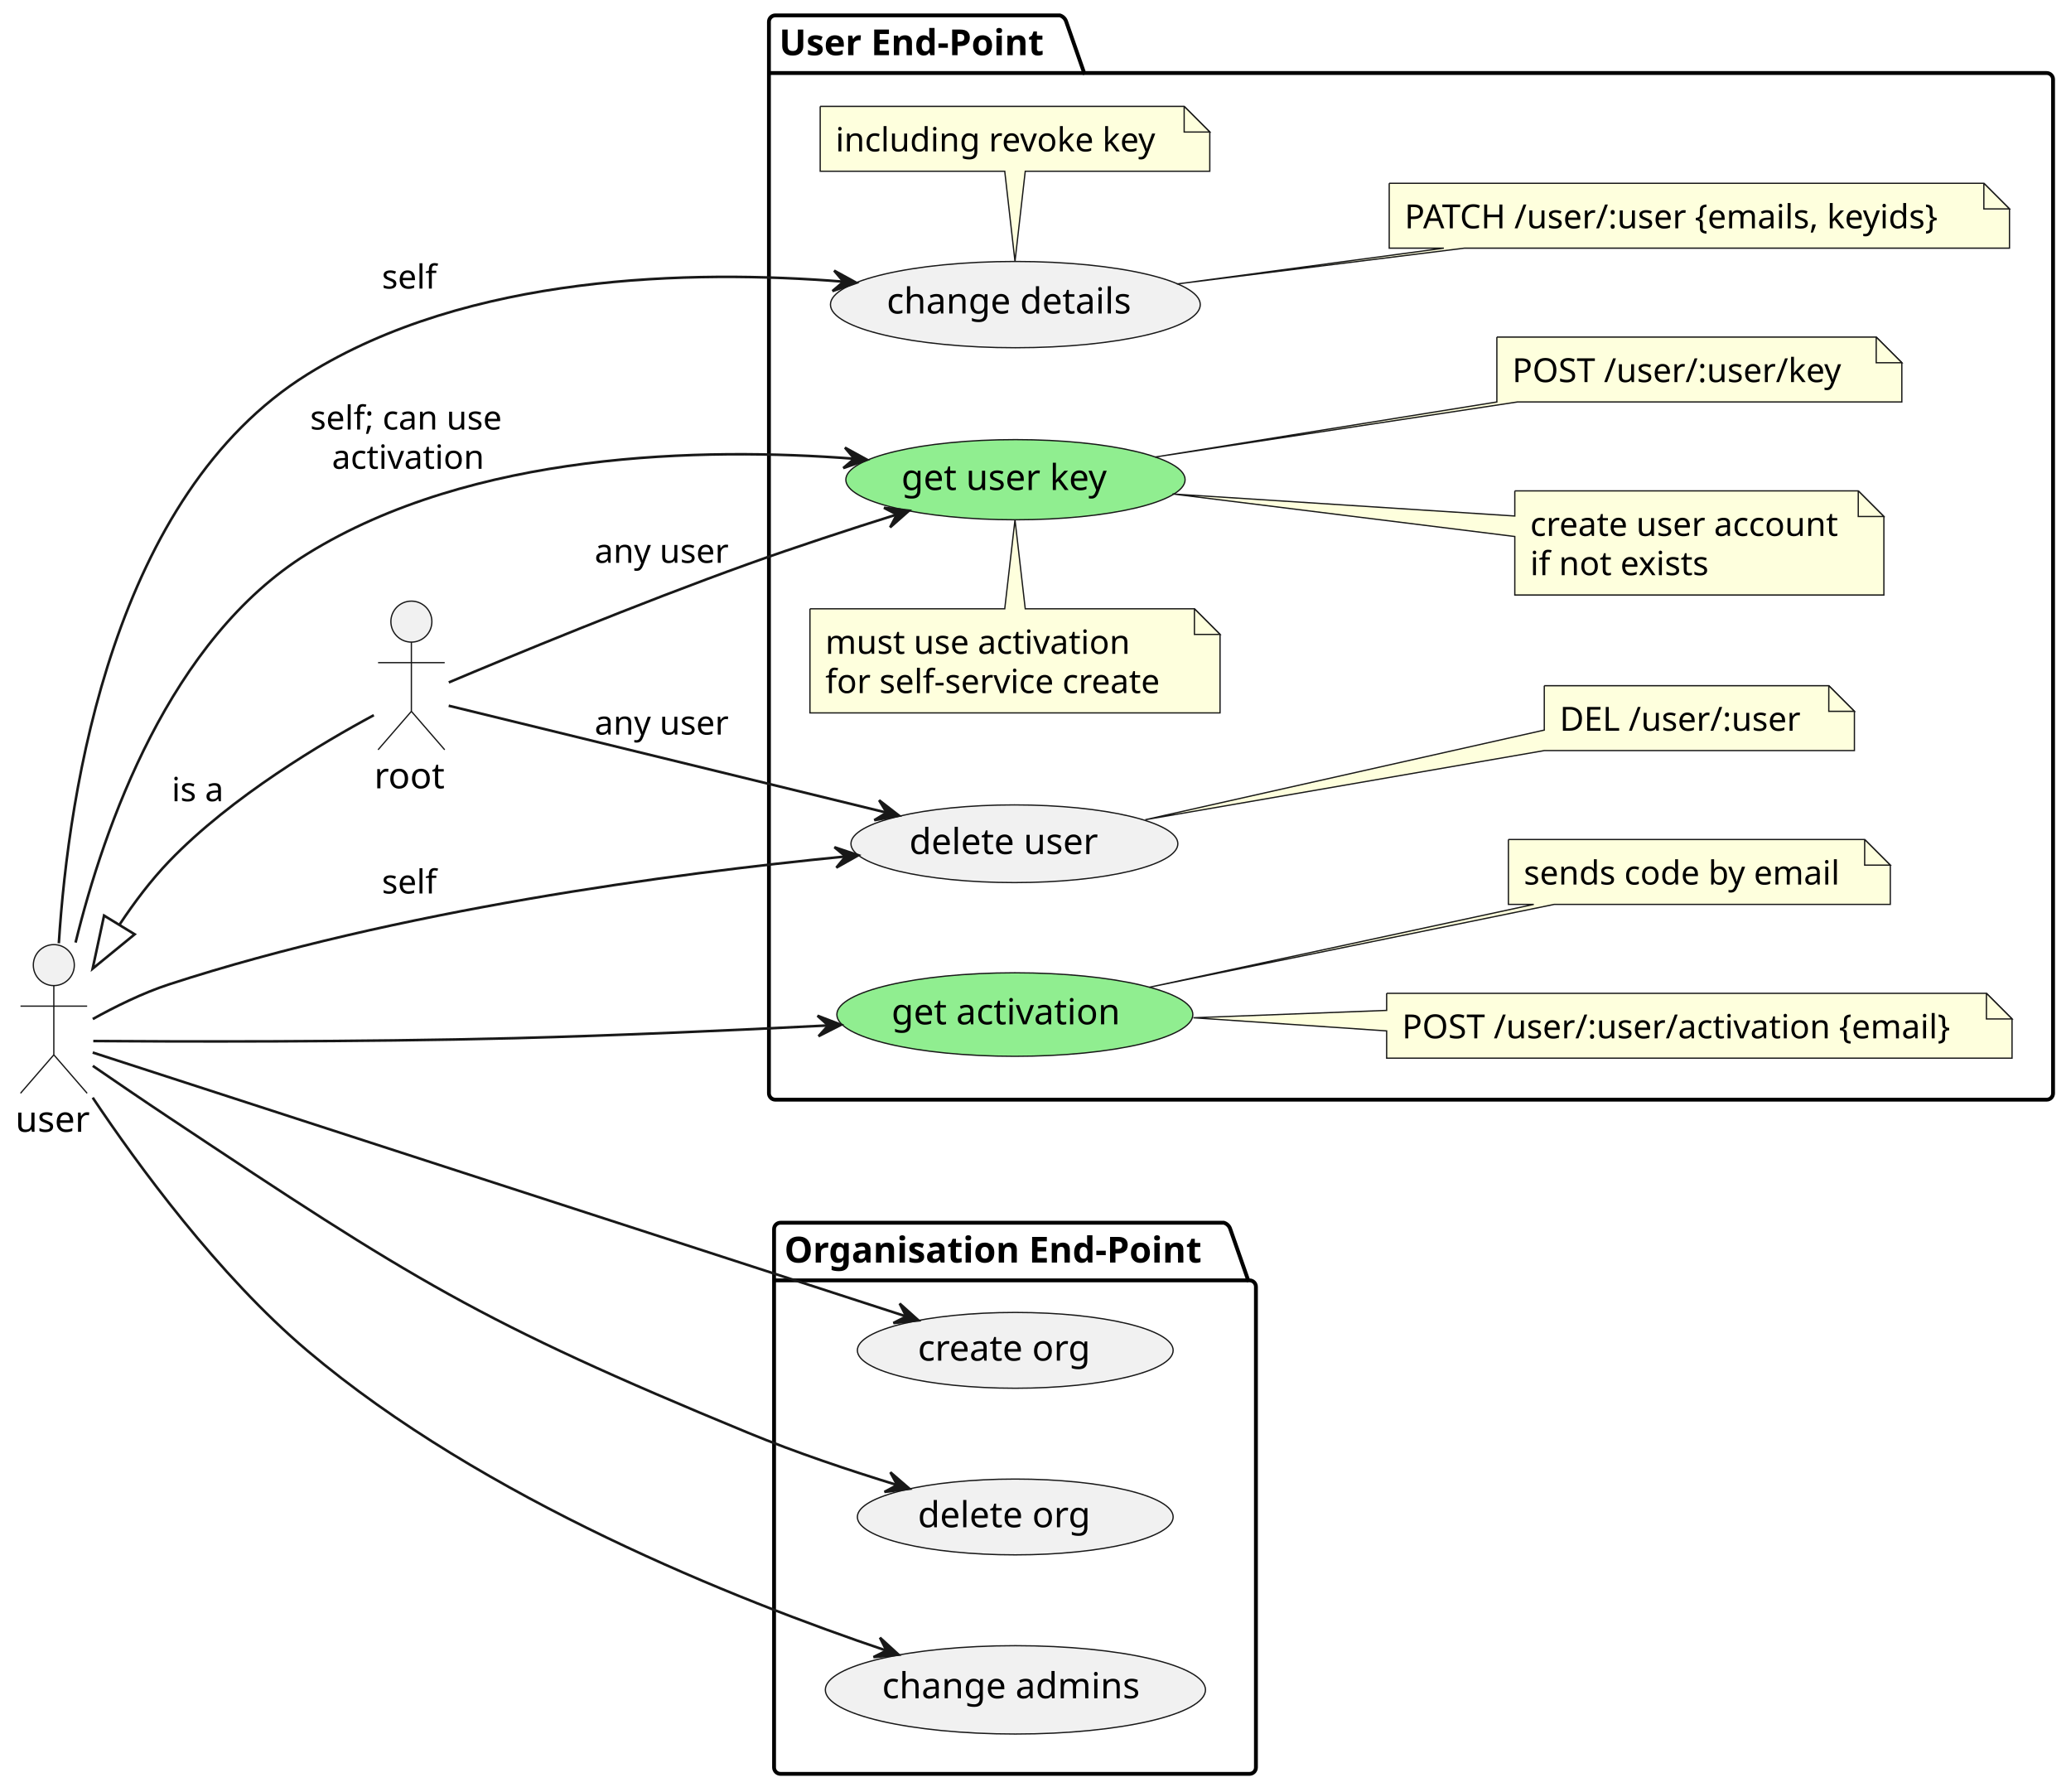
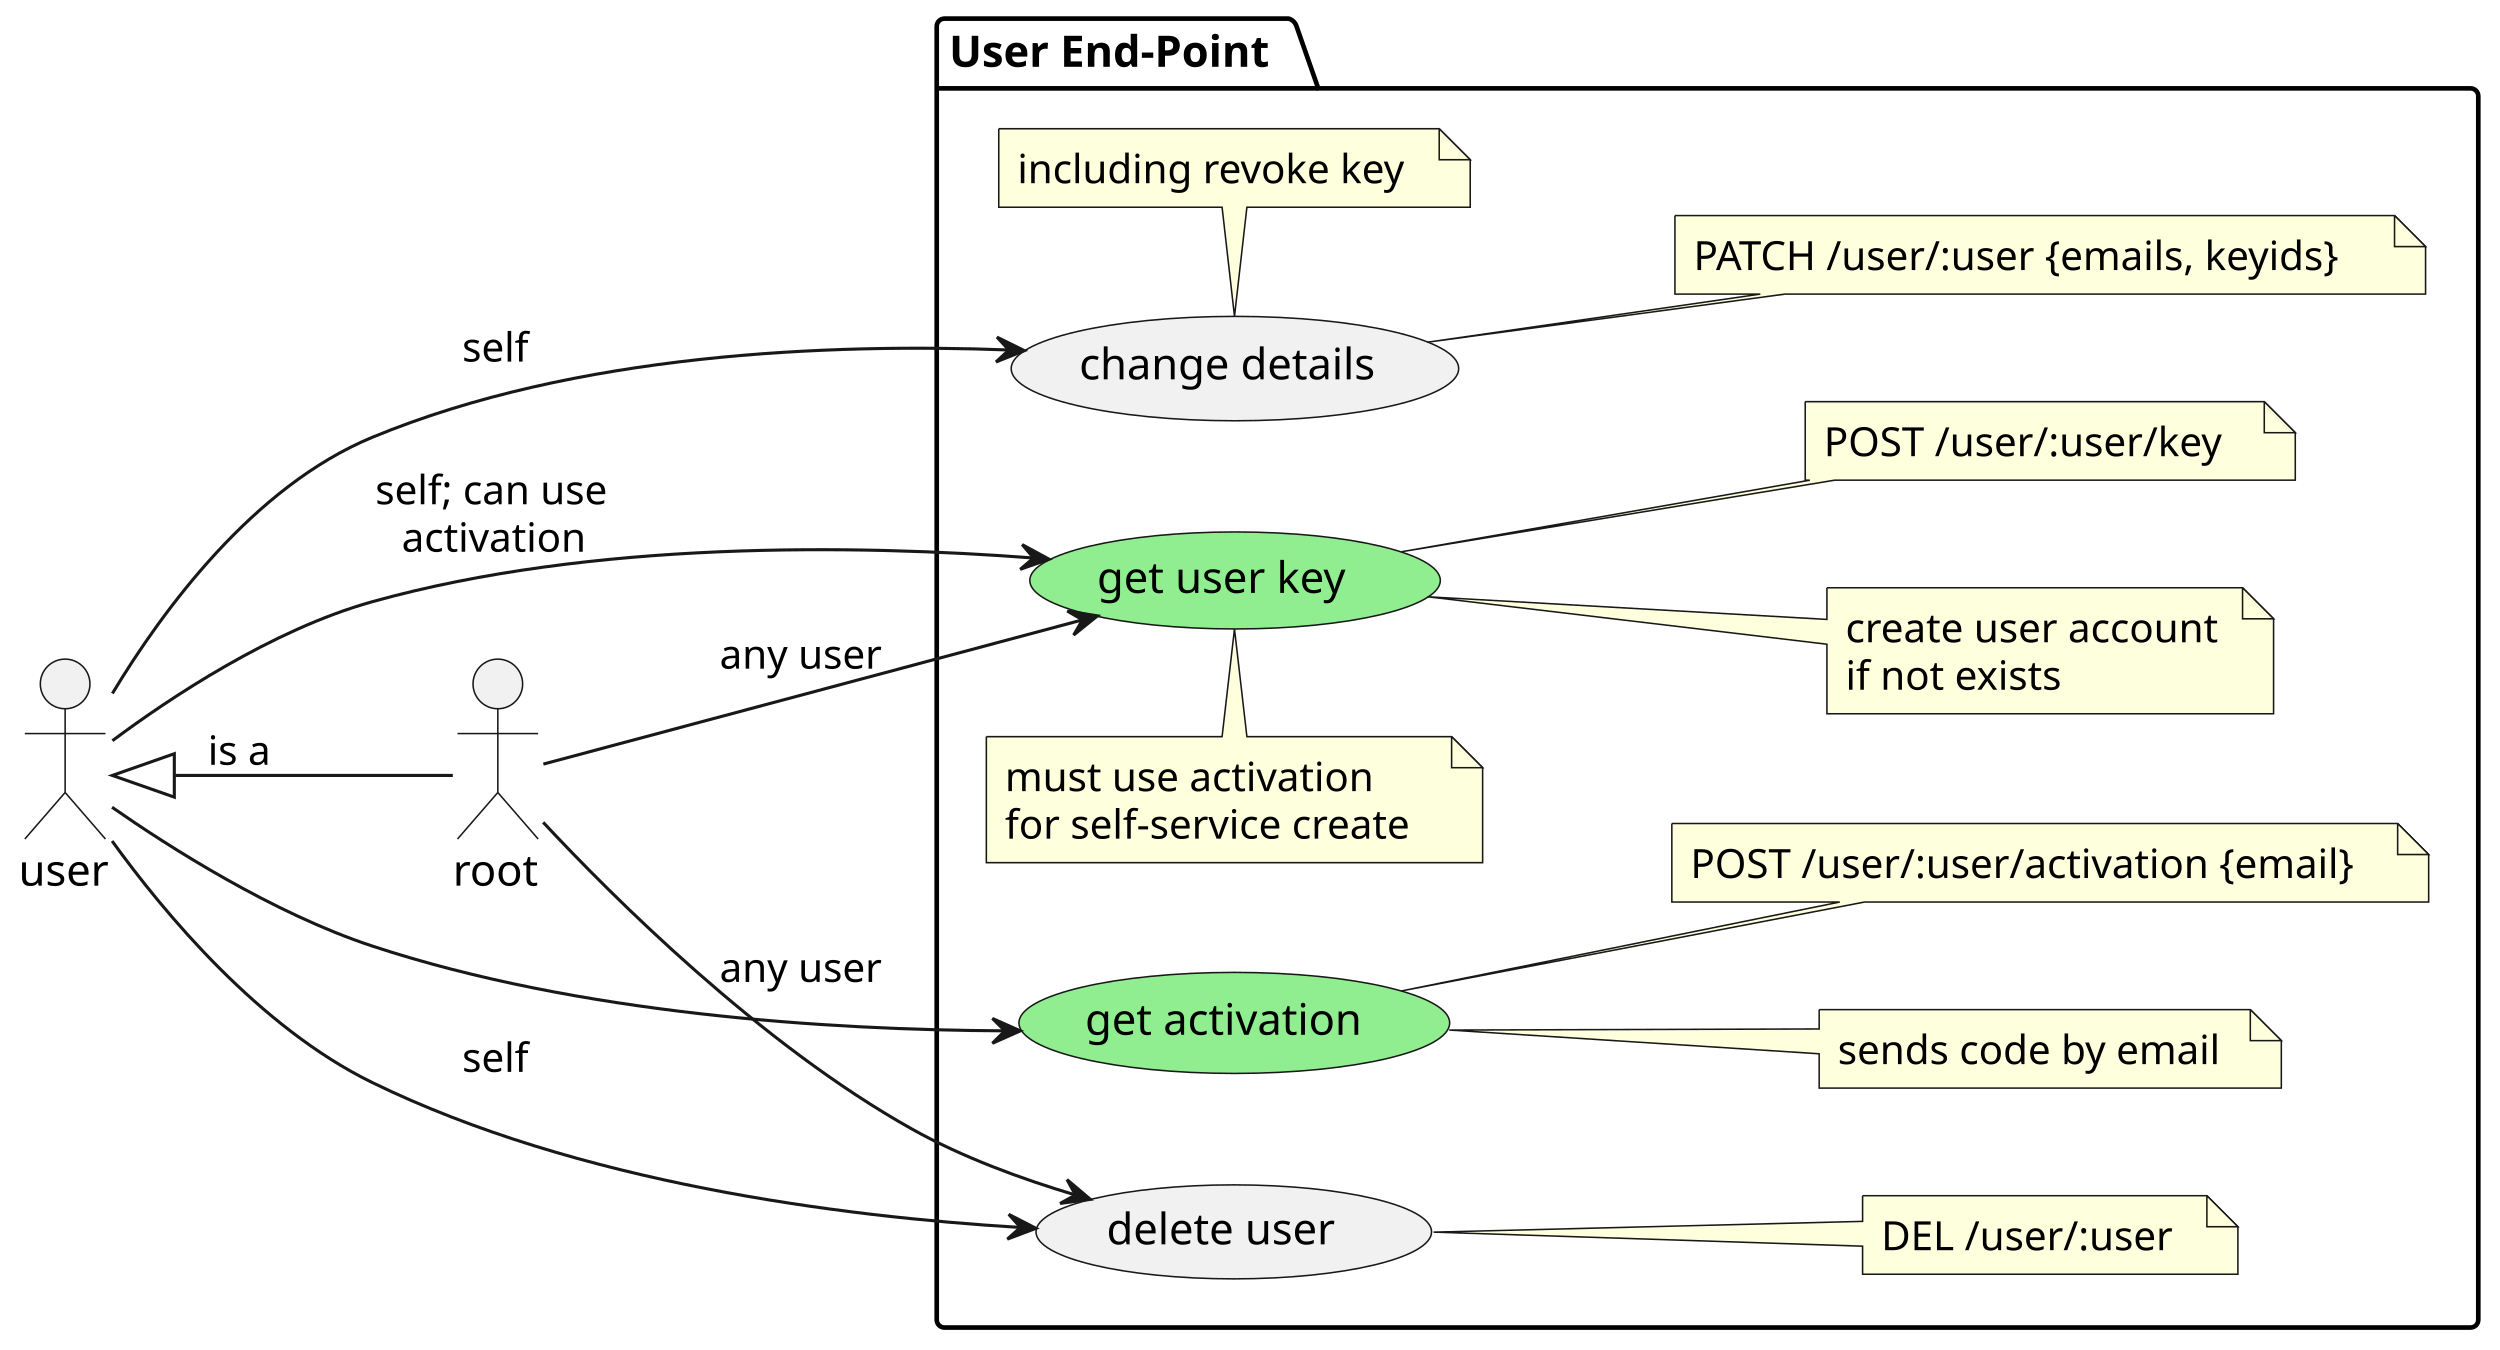
- <svg xmlns="http://www.w3.org/2000/svg" contentStyleType="text/css" height="699px" preserveAspectRatio="none" style="width:808px;height:699px;background:#FFFFFF;" version="1.1" viewBox="0 0 808 699" width="808px" zoomAndPan="magnify">
+ <svg xmlns="http://www.w3.org/2000/svg" contentStyleType="text/css" height="435px" preserveAspectRatio="none" style="width:806px;height:435px;background:#FFFFFF;" version="1.1" viewBox="0 0 806 435" width="806px" zoomAndPan="magnify">
  <defs />
  <g>
    <g id="cluster_User End-Point">
-       <path d="M302.5,6 L413.5,6 A3.75,3.75 0 0 1 416,8.5 L423,28.488 L798.5,28.488 A2.5,2.5 0 0 1 801,30.988 L801,426.5 A2.5,2.5 0 0 1 798.5,429 L302.5,429 A2.5,2.5 0 0 1 300,426.5 L300,8.5 A2.5,2.5 0 0 1 302.5,6 " fill="none" style="stroke:#000000;stroke-width:1.5;" />
-       <line style="stroke:#000000;stroke-width:1.5;" x1="300" x2="423" y1="28.488" y2="28.488" />
-       <text fill="#000000" font-family="sans-serif" font-size="14" font-weight="bold" lengthAdjust="spacing" textLength="110" x="304" y="21.535">User End-Point</text>
-     </g>
-     <g id="cluster_Organisation End-Point">
-       <path d="M304.5,477 L477.5,477 A3.75,3.75 0 0 1 480,479.5 L487,499.488 L487.5,499.488 A2.5,2.5 0 0 1 490,501.988 L490,689.5 A2.5,2.5 0 0 1 487.5,692 L304.5,692 A2.5,2.5 0 0 1 302,689.5 L302,479.5 A2.5,2.5 0 0 1 304.5,477 " fill="none" style="stroke:#000000;stroke-width:1.5;" />
-       <line style="stroke:#000000;stroke-width:1.5;" x1="302" x2="487" y1="499.488" y2="499.488" />
-       <text fill="#000000" font-family="sans-serif" font-size="14" font-weight="bold" lengthAdjust="spacing" textLength="172" x="306" y="492.535">Organisation End-Point</text>
+       <path d="M304.5,6 L415.5,6 A3.75,3.75 0 0 1 418,8.5 L425,28.488 L796.5,28.488 A2.5,2.5 0 0 1 799,30.988 L799,425.5 A2.5,2.5 0 0 1 796.5,428 L304.5,428 A2.5,2.5 0 0 1 302,425.5 L302,8.5 A2.5,2.5 0 0 1 304.5,6 " fill="none" style="stroke:#000000;stroke-width:1.5;" />
+       <line style="stroke:#000000;stroke-width:1.5;" x1="302" x2="425" y1="28.488" y2="28.488" />
+       <text fill="#000000" font-family="sans-serif" font-size="14" font-weight="bold" lengthAdjust="spacing" textLength="110" x="306" y="21.535">User End-Point</text>
    </g>
    <g id="elem_change details">
-       <ellipse cx="396.143" cy="118.829" fill="#F1F1F1" rx="72.143" ry="16.829" style="stroke:#181818;stroke-width:0.5;" />
-       <text fill="#000000" font-family="sans-serif" font-size="14" lengthAdjust="spacing" textLength="99" x="345.953" y="122.305">change details</text>
+       <ellipse cx="398.143" cy="118.829" fill="#F1F1F1" rx="72.143" ry="16.829" style="stroke:#181818;stroke-width:0.5;" />
+       <text fill="#000000" font-family="sans-serif" font-size="14" lengthAdjust="spacing" textLength="99" x="347.953" y="122.305">change details</text>
    </g>
    <g id="elem_GMN8">
-       <path d="M542,71.5 L542,96.811 A0,0 0 0 0 542,96.811 L563.31,96.811 L459.13,110.79 L571.31,96.811 L784,96.811 A0,0 0 0 0 784,96.811 L784,81.5 L774,71.5 L542,71.5 A0,0 0 0 0 542,71.5 " fill="#FEFFDD" style="stroke:#181818;stroke-width:0.5;" />
-       <path d="M774,71.5 L774,81.5 L784,81.5 L774,71.5 " fill="#FEFFDD" style="stroke:#181818;stroke-width:0.5;" />
-       <text fill="#000000" font-family="sans-serif" font-size="13" lengthAdjust="spacing" textLength="221" x="548" y="89.068">PATCH /user/:user {emails, keyids}</text>
+       <path d="M540,69.5 L540,94.811 A0,0 0 0 0 540,94.811 L567.51,94.811 L460.19,110.33 L575.51,94.811 L782,94.811 A0,0 0 0 0 782,94.811 L782,79.5 L772,69.5 L540,69.5 A0,0 0 0 0 540,69.5 " fill="#FEFFDD" style="stroke:#181818;stroke-width:0.5;" />
+       <path d="M772,69.5 L772,79.5 L782,79.5 L772,69.5 " fill="#FEFFDD" style="stroke:#181818;stroke-width:0.5;" />
+       <text fill="#000000" font-family="sans-serif" font-size="13" lengthAdjust="spacing" textLength="221" x="546" y="87.068">PATCH /user/:user {emails, keyids}</text>
    </g>
    <g id="elem_GMN11">
-       <path d="M320,41.5 L320,66.811 A0,0 0 0 0 320,66.811 L392,66.811 L396,101.99 L400,66.811 L472,66.811 A0,0 0 0 0 472,66.811 L472,51.5 L462,41.5 L320,41.5 A0,0 0 0 0 320,41.5 " fill="#FEFFDD" style="stroke:#181818;stroke-width:0.5;" />
-       <path d="M462,41.5 L462,51.5 L472,51.5 L462,41.5 " fill="#FEFFDD" style="stroke:#181818;stroke-width:0.5;" />
-       <text fill="#000000" font-family="sans-serif" font-size="13" lengthAdjust="spacing" textLength="131" x="326" y="59.068">including revoke key</text>
+       <path d="M322,41.5 L322,66.811 A0,0 0 0 0 322,66.811 L394,66.811 L398,101.99 L402,66.811 L474,66.811 A0,0 0 0 0 474,66.811 L474,51.5 L464,41.5 L322,41.5 A0,0 0 0 0 322,41.5 " fill="#FEFFDD" style="stroke:#181818;stroke-width:0.5;" />
+       <path d="M464,41.5 L464,51.5 L474,51.5 L464,41.5 " fill="#FEFFDD" style="stroke:#181818;stroke-width:0.5;" />
+       <text fill="#000000" font-family="sans-serif" font-size="13" lengthAdjust="spacing" textLength="131" x="328" y="59.068">including revoke key</text>
    </g>
    <g id="elem_get activation">
-       <ellipse cx="395.942" cy="395.788" fill="#90EE90" rx="69.442" ry="16.288" style="stroke:#181818;stroke-width:0.5;" />
-       <text fill="#000000" font-family="sans-serif" font-size="14" lengthAdjust="spacing" textLength="92" x="347.84" y="399.61">get activation</text>
+       <ellipse cx="397.942" cy="329.788" fill="#90EE90" rx="69.442" ry="16.288" style="stroke:#181818;stroke-width:0.5;" />
+       <text fill="#000000" font-family="sans-serif" font-size="14" lengthAdjust="spacing" textLength="92" x="349.84" y="333.61">get activation</text>
    </g>
    <g id="elem_GMN16">
-       <path d="M588.5,327.5 L588.5,352.81 A0,0 0 0 0 588.5,352.81 L598.4,352.81 L448.41,385.14 L606.4,352.81 L737.5,352.81 A0,0 0 0 0 737.5,352.81 L737.5,337.5 L727.5,327.5 L588.5,327.5 A0,0 0 0 0 588.5,327.5 " fill="#FEFFDD" style="stroke:#181818;stroke-width:0.5;" />
-       <path d="M727.5,327.5 L727.5,337.5 L737.5,337.5 L727.5,327.5 " fill="#FEFFDD" style="stroke:#181818;stroke-width:0.5;" />
-       <text fill="#000000" font-family="sans-serif" font-size="13" lengthAdjust="spacing" textLength="128" x="594.5" y="345.068">sends code by email</text>
+       <path d="M586.5,325.5 L586.5,331.74 L467.23,332.09 L586.5,339.74 L586.5,350.81 A0,0 0 0 0 586.5,350.81 L735.5,350.81 A0,0 0 0 0 735.5,350.81 L735.5,335.5 L725.5,325.5 L586.5,325.5 A0,0 0 0 0 586.5,325.5 " fill="#FEFFDD" style="stroke:#181818;stroke-width:0.5;" />
+       <path d="M725.5,325.5 L725.5,335.5 L735.5,335.5 L725.5,325.5 " fill="#FEFFDD" style="stroke:#181818;stroke-width:0.5;" />
+       <text fill="#000000" font-family="sans-serif" font-size="13" lengthAdjust="spacing" textLength="128" x="592.5" y="343.068">sends code by email</text>
    </g>
    <g id="elem_GMN19">
-       <path d="M541,387.5 L541,394.17 L465.59,397.04 L541,402.17 L541,412.81 A0,0 0 0 0 541,412.81 L785,412.81 A0,0 0 0 0 785,412.81 L785,397.5 L775,387.5 L541,387.5 A0,0 0 0 0 541,387.5 " fill="#FEFFDD" style="stroke:#181818;stroke-width:0.5;" />
-       <path d="M775,387.5 L775,397.5 L785,397.5 L775,387.5 " fill="#FEFFDD" style="stroke:#181818;stroke-width:0.5;" />
-       <text fill="#000000" font-family="sans-serif" font-size="13" lengthAdjust="spacing" textLength="223" x="547" y="405.068">POST /user/:user/activation {email}</text>
+       <path d="M539,265.5 L539,290.81 A0,0 0 0 0 539,290.81 L593.14,290.81 L451.82,319.48 L601.14,290.81 L783,290.81 A0,0 0 0 0 783,290.81 L783,275.5 L773,265.5 L539,265.5 A0,0 0 0 0 539,265.5 " fill="#FEFFDD" style="stroke:#181818;stroke-width:0.5;" />
+       <path d="M773,265.5 L773,275.5 L783,275.5 L773,265.5 " fill="#FEFFDD" style="stroke:#181818;stroke-width:0.5;" />
+       <text fill="#000000" font-family="sans-serif" font-size="13" lengthAdjust="spacing" textLength="223" x="545" y="283.068">POST /user/:user/activation {email}</text>
    </g>
    <g id="elem_get user key">
-       <ellipse cx="396.183" cy="187.137" fill="#90EE90" rx="66.183" ry="15.637" style="stroke:#181818;stroke-width:0.5;" />
-       <text fill="#000000" font-family="sans-serif" font-size="14" lengthAdjust="spacing" textLength="83" x="351.683" y="191.154">get user key</text>
+       <ellipse cx="398.183" cy="187.137" fill="#90EE90" rx="66.183" ry="15.637" style="stroke:#181818;stroke-width:0.5;" />
+       <text fill="#000000" font-family="sans-serif" font-size="14" lengthAdjust="spacing" textLength="83" x="353.683" y="191.154">get user key</text>
    </g>
    <g id="elem_GMN24">
-       <path d="M316,237.5 L316,278.121 A0,0 0 0 0 316,278.121 L476,278.121 A0,0 0 0 0 476,278.121 L476,247.5 L466,237.5 L400,237.5 L396,202.77 L392,237.5 L316,237.5 A0,0 0 0 0 316,237.5 " fill="#FEFFDD" style="stroke:#181818;stroke-width:0.5;" />
-       <path d="M466,237.5 L466,247.5 L476,247.5 L466,237.5 " fill="#FEFFDD" style="stroke:#181818;stroke-width:0.5;" />
-       <text fill="#000000" font-family="sans-serif" font-size="13" lengthAdjust="spacing" textLength="124" x="322" y="255.068">must use activation</text>
-       <text fill="#000000" font-family="sans-serif" font-size="13" lengthAdjust="spacing" textLength="139" x="322" y="270.379">for self-service create</text>
+       <path d="M318,237.5 L318,278.121 A0,0 0 0 0 318,278.121 L478,278.121 A0,0 0 0 0 478,278.121 L478,247.5 L468,237.5 L402,237.5 L398,202.77 L394,237.5 L318,237.5 A0,0 0 0 0 318,237.5 " fill="#FEFFDD" style="stroke:#181818;stroke-width:0.5;" />
+       <path d="M468,237.5 L468,247.5 L478,247.5 L468,237.5 " fill="#FEFFDD" style="stroke:#181818;stroke-width:0.5;" />
+       <text fill="#000000" font-family="sans-serif" font-size="13" lengthAdjust="spacing" textLength="124" x="324" y="255.068">must use activation</text>
+       <text fill="#000000" font-family="sans-serif" font-size="13" lengthAdjust="spacing" textLength="139" x="324" y="270.379">for self-service create</text>
    </g>
    <g id="elem_GMN27">
-       <path d="M591,191.5 L591,201.3 L457.46,192.7 L591,209.3 L591,232.121 A0,0 0 0 0 591,232.121 L735,232.121 A0,0 0 0 0 735,232.121 L735,201.5 L725,191.5 L591,191.5 A0,0 0 0 0 591,191.5 " fill="#FEFFDD" style="stroke:#181818;stroke-width:0.5;" />
-       <path d="M725,191.5 L725,201.5 L735,201.5 L725,191.5 " fill="#FEFFDD" style="stroke:#181818;stroke-width:0.5;" />
-       <text fill="#000000" font-family="sans-serif" font-size="13" lengthAdjust="spacing" textLength="123" x="597" y="209.068">create user account</text>
-       <text fill="#000000" font-family="sans-serif" font-size="13" lengthAdjust="spacing" textLength="76" x="597" y="224.379">if not exists</text>
+       <path d="M589,189.5 L589,199.7 L460.19,192.39 L589,207.7 L589,230.121 A0,0 0 0 0 589,230.121 L733,230.121 A0,0 0 0 0 733,230.121 L733,199.5 L723,189.5 L589,189.5 A0,0 0 0 0 589,189.5 " fill="#FEFFDD" style="stroke:#181818;stroke-width:0.5;" />
+       <path d="M723,189.5 L723,199.5 L733,199.5 L723,189.5 " fill="#FEFFDD" style="stroke:#181818;stroke-width:0.5;" />
+       <text fill="#000000" font-family="sans-serif" font-size="13" lengthAdjust="spacing" textLength="123" x="595" y="207.068">create user account</text>
+       <text fill="#000000" font-family="sans-serif" font-size="13" lengthAdjust="spacing" textLength="76" x="595" y="222.379">if not exists</text>
    </g>
    <g id="elem_GMN30">
-       <path d="M584,131.5 L584,156.81 A0,0 0 0 0 584,156.81 L584,156.81 L450.63,178.3 L592,156.81 L742,156.81 A0,0 0 0 0 742,156.81 L742,141.5 L732,131.5 L584,131.5 A0,0 0 0 0 584,131.5 " fill="#FEFFDD" style="stroke:#181818;stroke-width:0.5;" />
-       <path d="M732,131.5 L732,141.5 L742,141.5 L732,131.5 " fill="#FEFFDD" style="stroke:#181818;stroke-width:0.5;" />
-       <text fill="#000000" font-family="sans-serif" font-size="13" lengthAdjust="spacing" textLength="137" x="590" y="149.068">POST /user/:user/key</text>
+       <path d="M582,129.5 L582,154.81 A0,0 0 0 0 582,154.81 L583.48,154.81 L451.82,177.89 L591.48,154.81 L740,154.81 A0,0 0 0 0 740,154.81 L740,139.5 L730,129.5 L582,129.5 A0,0 0 0 0 582,129.5 " fill="#FEFFDD" style="stroke:#181818;stroke-width:0.5;" />
+       <path d="M730,129.5 L730,139.5 L740,139.5 L730,129.5 " fill="#FEFFDD" style="stroke:#181818;stroke-width:0.5;" />
+       <text fill="#000000" font-family="sans-serif" font-size="13" lengthAdjust="spacing" textLength="137" x="588" y="147.068">POST /user/:user/key</text>
    </g>
    <g id="elem_delete user">
-       <ellipse cx="395.769" cy="329.154" fill="#F1F1F1" rx="63.769" ry="15.154" style="stroke:#181818;stroke-width:0.5;" />
-       <text fill="#000000" font-family="sans-serif" font-size="14" lengthAdjust="spacing" textLength="76" x="354.769" y="333.171">delete user</text>
+       <ellipse cx="397.769" cy="397.154" fill="#F1F1F1" rx="63.769" ry="15.154" style="stroke:#181818;stroke-width:0.5;" />
+       <text fill="#000000" font-family="sans-serif" font-size="14" lengthAdjust="spacing" textLength="76" x="356.769" y="401.171">delete user</text>
    </g>
    <g id="elem_GMN37">
-       <path d="M602.5,267.5 L602.5,284.81 L446.84,319.78 L602.5,292.81 L602.5,292.81 A0,0 0 0 0 602.5,292.81 L723.5,292.81 A0,0 0 0 0 723.5,292.81 L723.5,277.5 L713.5,267.5 L602.5,267.5 A0,0 0 0 0 602.5,267.5 " fill="#FEFFDD" style="stroke:#181818;stroke-width:0.5;" />
-       <path d="M713.5,267.5 L713.5,277.5 L723.5,277.5 L713.5,267.5 " fill="#FEFFDD" style="stroke:#181818;stroke-width:0.5;" />
-       <text fill="#000000" font-family="sans-serif" font-size="13" lengthAdjust="spacing" textLength="100" x="608.5" y="285.068">DEL /user/:user</text>
-     </g>
-     <g id="elem_create org">
-       <ellipse cx="396.103" cy="526.784" fill="#F1F1F1" rx="61.603" ry="14.784" style="stroke:#181818;stroke-width:0.5;" />
-       <text fill="#000000" font-family="sans-serif" font-size="14" lengthAdjust="spacing" textLength="70" x="358.103" y="530.801">create org</text>
-     </g>
-     <g id="elem_delete org">
-       <ellipse cx="396.103" cy="591.784" fill="#F1F1F1" rx="61.603" ry="14.784" style="stroke:#181818;stroke-width:0.5;" />
-       <text fill="#000000" font-family="sans-serif" font-size="14" lengthAdjust="spacing" textLength="70" x="358.103" y="595.801">delete org</text>
-     </g>
-     <g id="elem_change admins">
-       <ellipse cx="396.156" cy="659.231" fill="#F1F1F1" rx="74.156" ry="17.231" style="stroke:#181818;stroke-width:0.5;" />
-       <text fill="#000000" font-family="sans-serif" font-size="14" lengthAdjust="spacing" textLength="104" x="344.156" y="662.522">change admins</text>
+       <path d="M600.5,385.5 L600.5,393.77 L462.18,397.24 L600.5,401.77 L600.5,410.81 A0,0 0 0 0 600.5,410.81 L721.5,410.81 A0,0 0 0 0 721.5,410.81 L721.5,395.5 L711.5,385.5 L600.5,385.5 A0,0 0 0 0 600.5,385.5 " fill="#FEFFDD" style="stroke:#181818;stroke-width:0.5;" />
+       <path d="M711.5,385.5 L711.5,395.5 L721.5,395.5 L711.5,385.5 " fill="#FEFFDD" style="stroke:#181818;stroke-width:0.5;" />
+       <text fill="#000000" font-family="sans-serif" font-size="13" lengthAdjust="spacing" textLength="100" x="606.5" y="403.068">DEL /user/:user</text>
    </g>
    <g id="elem_user">
-       <ellipse cx="21" cy="376.5" fill="#F1F1F1" rx="8" ry="8" style="stroke:#181818;stroke-width:0.5;" />
-       <path d="M21,384.5 L21,411.5 M8,392.5 L34,392.5 M21,411.5 L8,426.5 M21,411.5 L34,426.5 " fill="none" style="stroke:#181818;stroke-width:0.5;" />
-       <text fill="#000000" font-family="sans-serif" font-size="14" lengthAdjust="spacing" textLength="30" x="6" y="441.535">user</text>
+       <ellipse cx="21" cy="220.5" fill="#F1F1F1" rx="8" ry="8" style="stroke:#181818;stroke-width:0.5;" />
+       <path d="M21,228.5 L21,255.5 M8,236.5 L34,236.5 M21,255.5 L8,270.5 M21,255.5 L34,270.5 " fill="none" style="stroke:#181818;stroke-width:0.5;" />
+       <text fill="#000000" font-family="sans-serif" font-size="14" lengthAdjust="spacing" textLength="30" x="6" y="285.535">user</text>
    </g>
    <g id="elem_root">
-       <ellipse cx="160.5" cy="242.5" fill="#F1F1F1" rx="8" ry="8" style="stroke:#181818;stroke-width:0.5;" />
-       <path d="M160.5,250.5 L160.5,277.5 M147.5,258.5 L173.5,258.5 M160.5,277.5 L147.5,292.5 M160.5,277.5 L173.5,292.5 " fill="none" style="stroke:#181818;stroke-width:0.5;" />
-       <text fill="#000000" font-family="sans-serif" font-size="14" lengthAdjust="spacing" textLength="29" x="146" y="307.535">root</text>
+       <ellipse cx="160.5" cy="220.5" fill="#F1F1F1" rx="8" ry="8" style="stroke:#181818;stroke-width:0.5;" />
+       <path d="M160.5,228.5 L160.5,255.5 M147.5,236.5 L173.5,236.5 M160.5,255.5 L147.5,270.5 M160.5,255.5 L173.5,270.5 " fill="none" style="stroke:#181818;stroke-width:0.5;" />
+       <text fill="#000000" font-family="sans-serif" font-size="14" lengthAdjust="spacing" textLength="29" x="146" y="285.535">root</text>
    </g>
    <g id="link_user_root">
-       <path d="M46.74,360.55 C52.47,351.92 58.97,343.31 66,336 C90.41,310.62 126.4,289.44 145.84,279 " fill="none" id="user-backto-root" style="stroke:#181818;stroke-width:1.0;" />
-       <polygon fill="none" points="52.54,364.48,36.14,377.89,40.6,357.18,52.54,364.48" style="stroke:#181818;stroke-width:1.0;" />
-       <text fill="#000000" font-family="sans-serif" font-size="13" lengthAdjust="spacing" textLength="22" x="67" y="312.568">is a</text>
+       <path d="M56.53,250 C85.52,250 125.41,250 145.99,250 " fill="none" id="user-backto-root" style="stroke:#181818;stroke-width:1.0;" />
+       <polygon fill="none" points="56.2,257,36.2,250,56.2,243,56.2,257" style="stroke:#181818;stroke-width:1.0;" />
+       <text fill="#000000" font-family="sans-serif" font-size="13" lengthAdjust="spacing" textLength="22" x="67" y="246.568">is a</text>
    </g>
    <g id="link_user_change details">
-       <path d="M22.95,367.98 C26.79,307.93 44.23,193.15 120,146 C182.77,106.95 269.61,105.13 328.81,109.86 " fill="none" id="user-to-change details" style="stroke:#181818;stroke-width:1.0;" />
-       <polygon fill="#181818" points="334.09,110.31,325.453,105.576,329.107,109.895,324.789,113.549,334.09,110.31" style="stroke:#181818;stroke-width:1.0;" />
-       <text fill="#000000" font-family="sans-serif" font-size="13" lengthAdjust="spacing" textLength="23" x="149" y="112.568">self</text>
+       <path d="M36.23,223.58 C52.42,196.71 81.67,156.86 120,141 C185.66,113.82 267.47,110.64 325.11,112.83 " fill="none" id="user-to-change details" style="stroke:#181818;stroke-width:1.0;" />
+       <polygon fill="#181818" points="330.26,113.05,321.427,108.694,325.264,112.85,321.107,116.687,330.26,113.05" style="stroke:#181818;stroke-width:1.0;" />
+       <text fill="#000000" font-family="sans-serif" font-size="13" lengthAdjust="spacing" textLength="23" x="149" y="116.568">self</text>
    </g>
    <g id="link_user_get activation">
-       <path d="M36.39,406.12 C66.79,406.33 139.8,406.59 201,405 C241.32,403.95 286.31,401.92 322.81,400.05 " fill="none" id="user-to-get activation" style="stroke:#181818;stroke-width:1.0;" />
-       <polygon fill="#181818" points="328.14,399.78,318.946,396.249,323.147,400.038,319.358,404.238,328.14,399.78" style="stroke:#181818;stroke-width:1.0;" />
+       <path d="M36.12,260.26 C54.46,273.03 87.94,294.43 120,305 C186.66,326.98 266.93,332.06 323.86,332.34 " fill="none" id="user-to-get activation" style="stroke:#181818;stroke-width:1.0;" />
+       <polygon fill="#181818" points="328.95,332.35,319.95,328.35,323.95,332.35,319.95,336.35,328.95,332.35" style="stroke:#181818;stroke-width:1.0;" />
    </g>
    <g id="link_user_get user key">
-       <path d="M29.48,367.71 C40.58,322.51 66.18,249.28 120,216 C184.41,176.18 273.85,174.42 333.03,178.94 " fill="none" id="user-to-get user key" style="stroke:#181818;stroke-width:1.0;" />
-       <polygon fill="#181818" points="338.3,179.36,329.662,174.629,333.317,178.946,329,182.601,338.3,179.36" style="stroke:#181818;stroke-width:1.0;" />
-       <text fill="#000000" font-family="sans-serif" font-size="13" lengthAdjust="spacing" textLength="79" x="121" y="167.568">self; can use</text>
-       <text fill="#000000" font-family="sans-serif" font-size="13" lengthAdjust="spacing" textLength="62" x="129.5" y="182.879">activation</text>
+       <path d="M36.24,238.8 C54.46,225.23 87.54,203.06 120,194 C190.95,174.2 276.13,175.58 333.13,179.89 " fill="none" id="user-to-get user key" style="stroke:#181818;stroke-width:1.0;" />
+       <polygon fill="#181818" points="338.21,180.29,329.559,175.583,333.226,179.89,328.919,183.557,338.21,180.29" style="stroke:#181818;stroke-width:1.0;" />
+       <text fill="#000000" font-family="sans-serif" font-size="13" lengthAdjust="spacing" textLength="79" x="121" y="162.568">self; can use</text>
+       <text fill="#000000" font-family="sans-serif" font-size="13" lengthAdjust="spacing" textLength="62" x="129.5" y="177.879">activation</text>
    </g>
    <g id="link_root_get user key">
-       <path d="M175.1,266.22 C198.69,256.27 248.85,235.49 292,220 C310.74,213.27 331.62,206.46 349.66,200.78 " fill="none" id="root-to-get user key" style="stroke:#181818;stroke-width:1.0;" />
-       <polygon fill="#181818" points="354.67,199.21,344.885,198.093,349.9,200.709,347.284,205.725,354.67,199.21" style="stroke:#181818;stroke-width:1.0;" />
-       <text fill="#000000" font-family="sans-serif" font-size="13" lengthAdjust="spacing" textLength="53" x="232" y="219.568">any user</text>
+       <path d="M175.18,246.34 C208.34,237.47 294.3,214.47 348.96,199.85 " fill="none" id="root-to-get user key" style="stroke:#181818;stroke-width:1.0;" />
+       <polygon fill="#181818" points="353.82,198.55,344.094,197,348.988,199.837,346.152,204.731,353.82,198.55" style="stroke:#181818;stroke-width:1.0;" />
+       <text fill="#000000" font-family="sans-serif" font-size="13" lengthAdjust="spacing" textLength="53" x="232" y="215.568">any user</text>
    </g>
    <g id="link_user_delete user">
-       <path d="M36.2,397.54 C44.6,392.88 55.6,387.38 66,384 C154.82,355.09 262.33,340.78 329.71,334.14 " fill="none" id="user-to-delete user" style="stroke:#181818;stroke-width:1.0;" />
-       <polygon fill="#181818" points="334.89,333.64,325.553,330.505,329.912,334.111,326.307,338.469,334.89,333.64" style="stroke:#181818;stroke-width:1.0;" />
-       <text fill="#000000" font-family="sans-serif" font-size="13" lengthAdjust="spacing" textLength="23" x="149" y="348.568">self</text>
+       <path d="M36.14,271.15 C53.06,294.55 83.71,331.28 120,349 C186.2,381.33 270.64,392.22 328.79,395.72 " fill="none" id="user-to-delete user" style="stroke:#181818;stroke-width:1.0;" />
+       <polygon fill="#181818" points="333.98,396.01,325.224,391.502,328.988,395.724,324.766,399.488,333.98,396.01" style="stroke:#181818;stroke-width:1.0;" />
+       <text fill="#000000" font-family="sans-serif" font-size="13" lengthAdjust="spacing" textLength="23" x="149" y="345.568">self</text>
    </g>
    <g id="link_root_delete user">
-       <path d="M175.06,275.31 C207.59,283.25 291.37,303.7 345.63,316.95 " fill="none" id="root-to-delete user" style="stroke:#181818;stroke-width:1.0;" />
-       <polygon fill="#181818" points="350.79,318.21,342.995,312.19,345.933,317.024,341.098,319.962,350.79,318.21" style="stroke:#181818;stroke-width:1.0;" />
-       <text fill="#000000" font-family="sans-serif" font-size="13" lengthAdjust="spacing" textLength="53" x="232" y="286.568">any user</text>
-     </g>
-     <g id="link_user_create org">
-       <path d="M36.17,410.6 C88.29,427.5 270.68,486.67 353.51,513.54 " fill="none" id="user-to-create org" style="stroke:#181818;stroke-width:1.0;" />
-       <polygon fill="#181818" points="358.34,515.11,351.013,508.529,353.584,513.567,348.545,516.138,358.34,515.11" style="stroke:#181818;stroke-width:1.0;" />
-     </g>
-     <g id="link_user_delete org">
-       <path d="M36.21,415.81 C44.8,421.71 55.99,429.35 66,436 C161.23,499.31 186.29,515.37 292,559 C310.56,566.66 331.59,573.68 349.79,579.26 " fill="none" id="user-to-delete org" style="stroke:#181818;stroke-width:1.0;" />
-       <polygon fill="#181818" points="354.84,580.79,347.383,574.356,350.054,579.343,345.067,582.014,354.84,580.79" style="stroke:#181818;stroke-width:1.0;" />
-     </g>
-     <g id="link_user_change admins">
-       <path d="M36.17,428.21 C53.58,454.22 85.11,497.51 120,527 C188.65,585.03 287.15,624.13 345.74,643.9 " fill="none" id="user-to-change admins" style="stroke:#181818;stroke-width:1.0;" />
-       <polygon fill="#181818" points="350.59,645.52,343.323,638.873,345.848,643.935,340.786,646.46,350.59,645.52" style="stroke:#181818;stroke-width:1.0;" />
+       <path d="M175.12,265.12 C197.63,289.26 245.01,336.58 294,364 C310.25,373.1 329.37,380.1 346.69,385.26 " fill="none" id="root-to-delete user" style="stroke:#181818;stroke-width:1.0;" />
+       <polygon fill="#181818" points="351.53,386.67,344.01,380.31,346.73,385.27,341.77,387.99,351.53,386.67" style="stroke:#181818;stroke-width:1.0;" />
+       <text fill="#000000" font-family="sans-serif" font-size="13" lengthAdjust="spacing" textLength="53" x="232" y="316.568">any user</text>
    </g>
  </g>
</svg>
